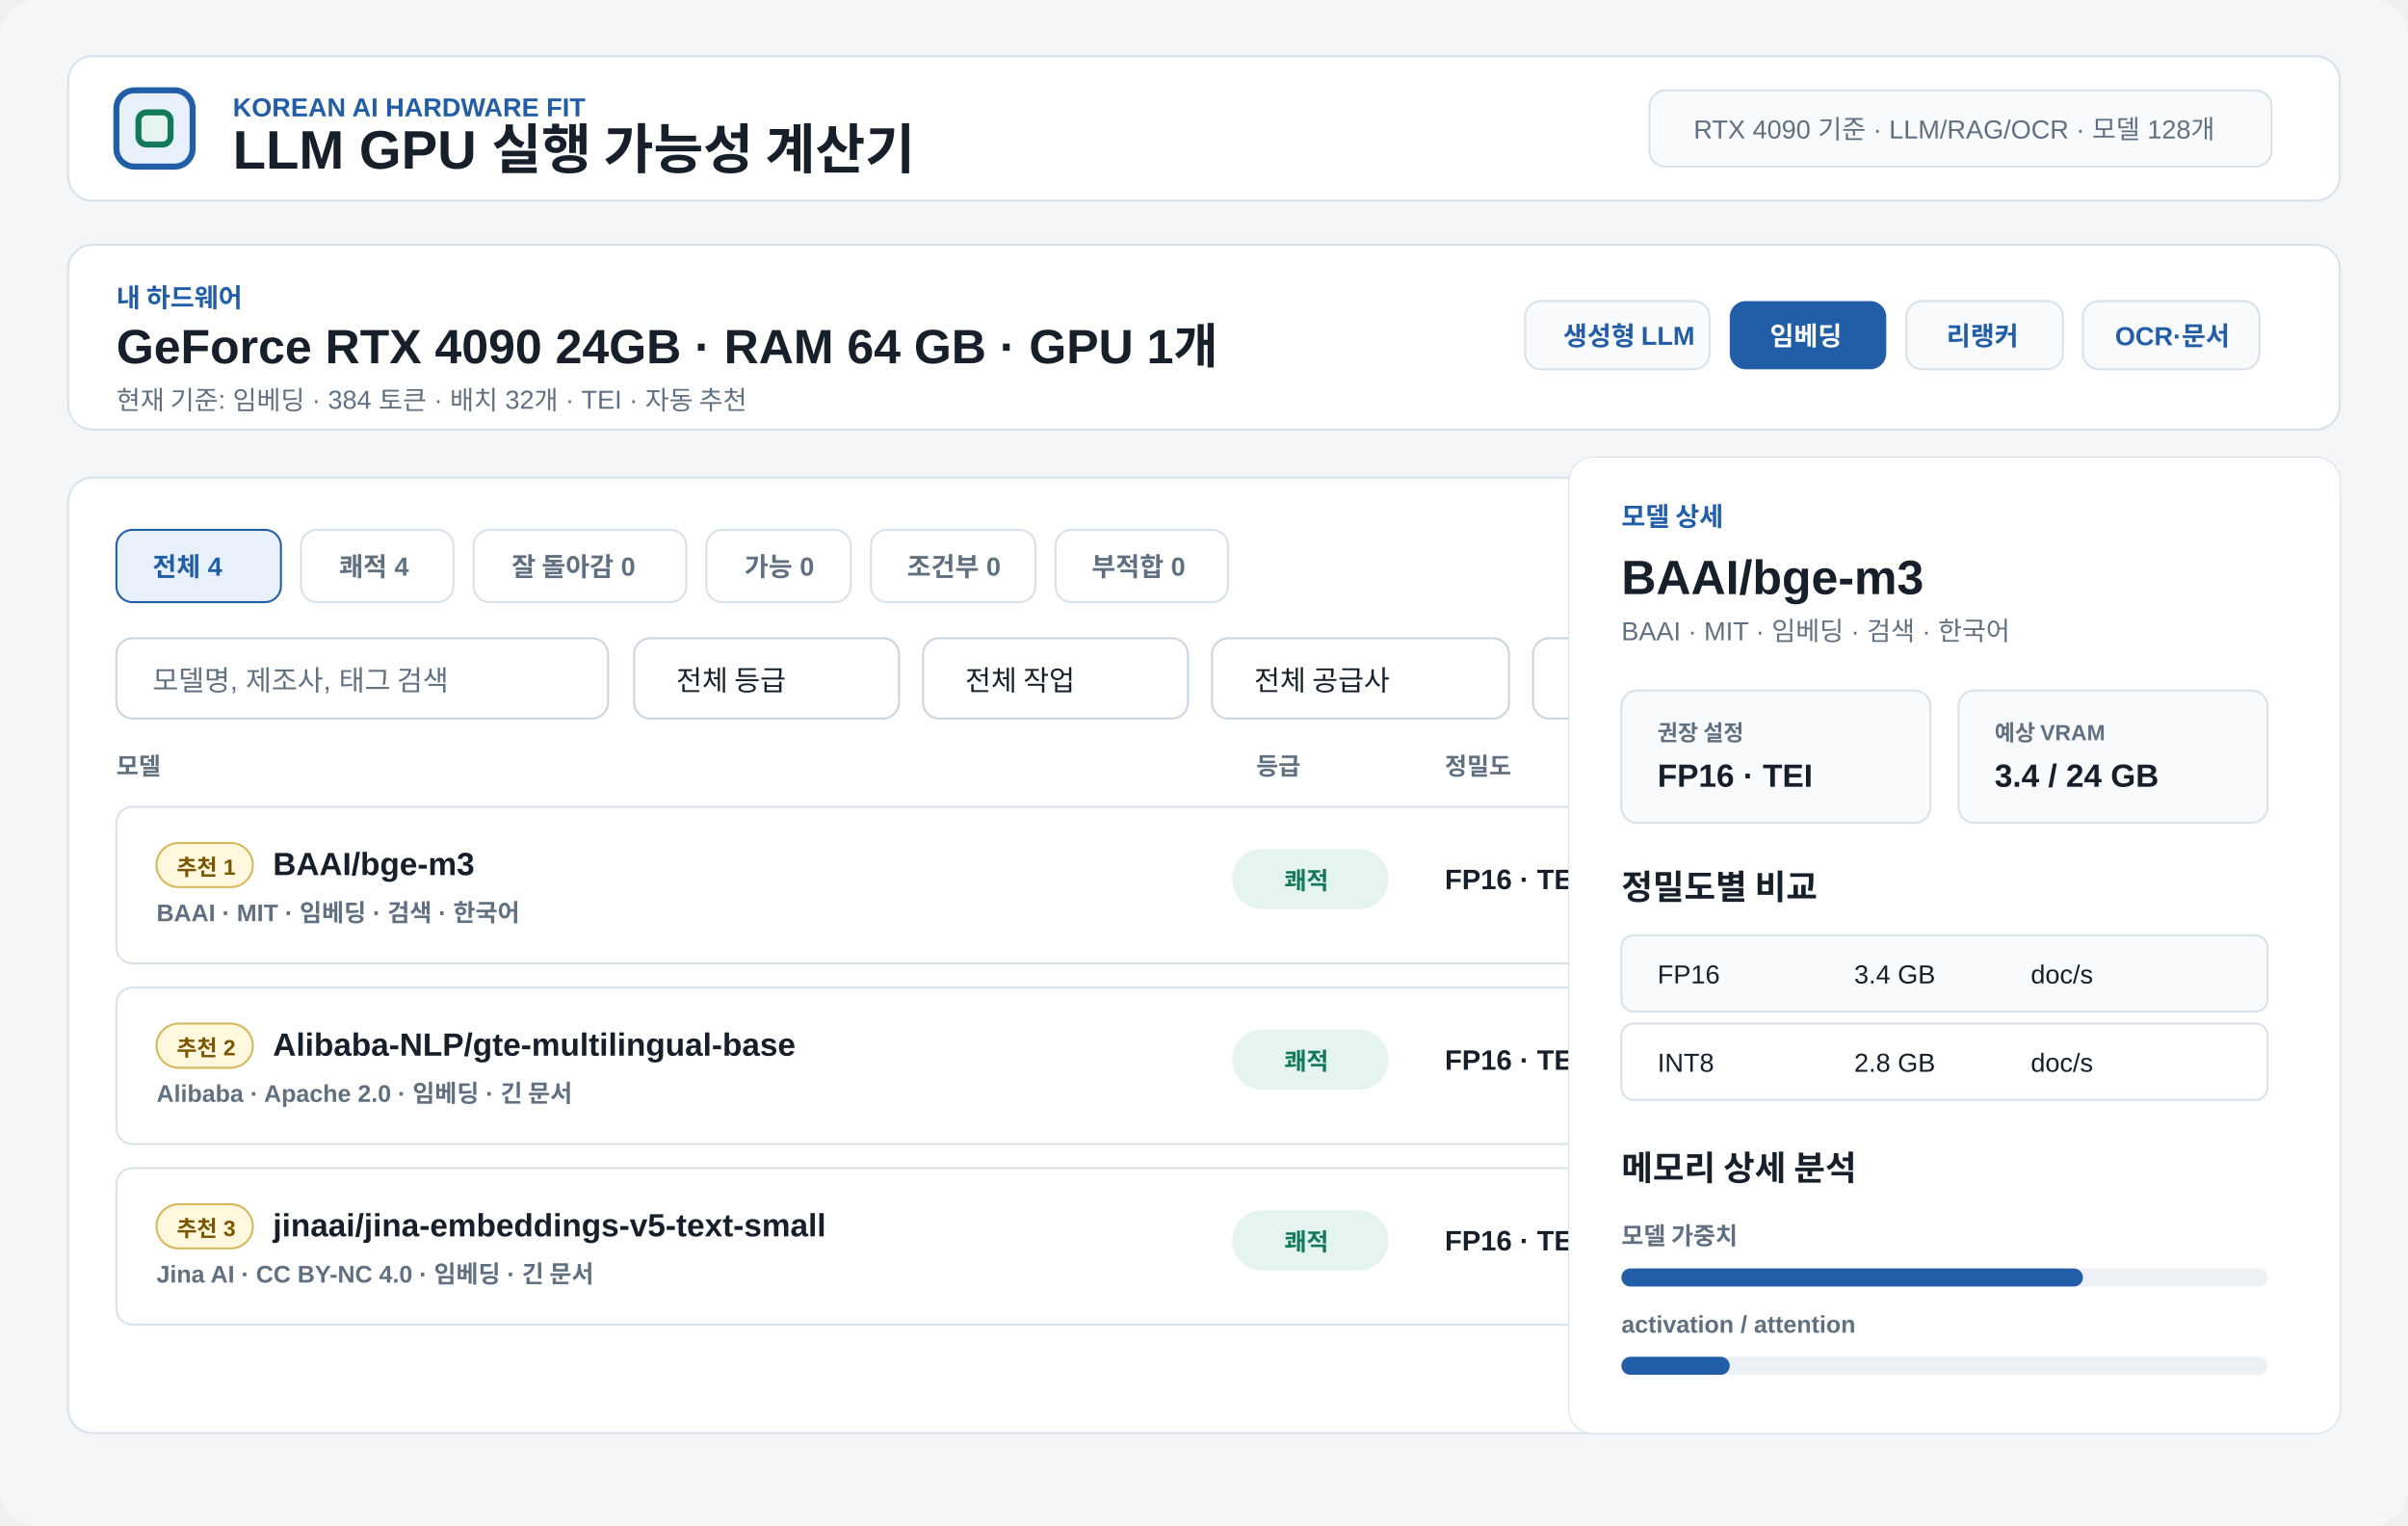
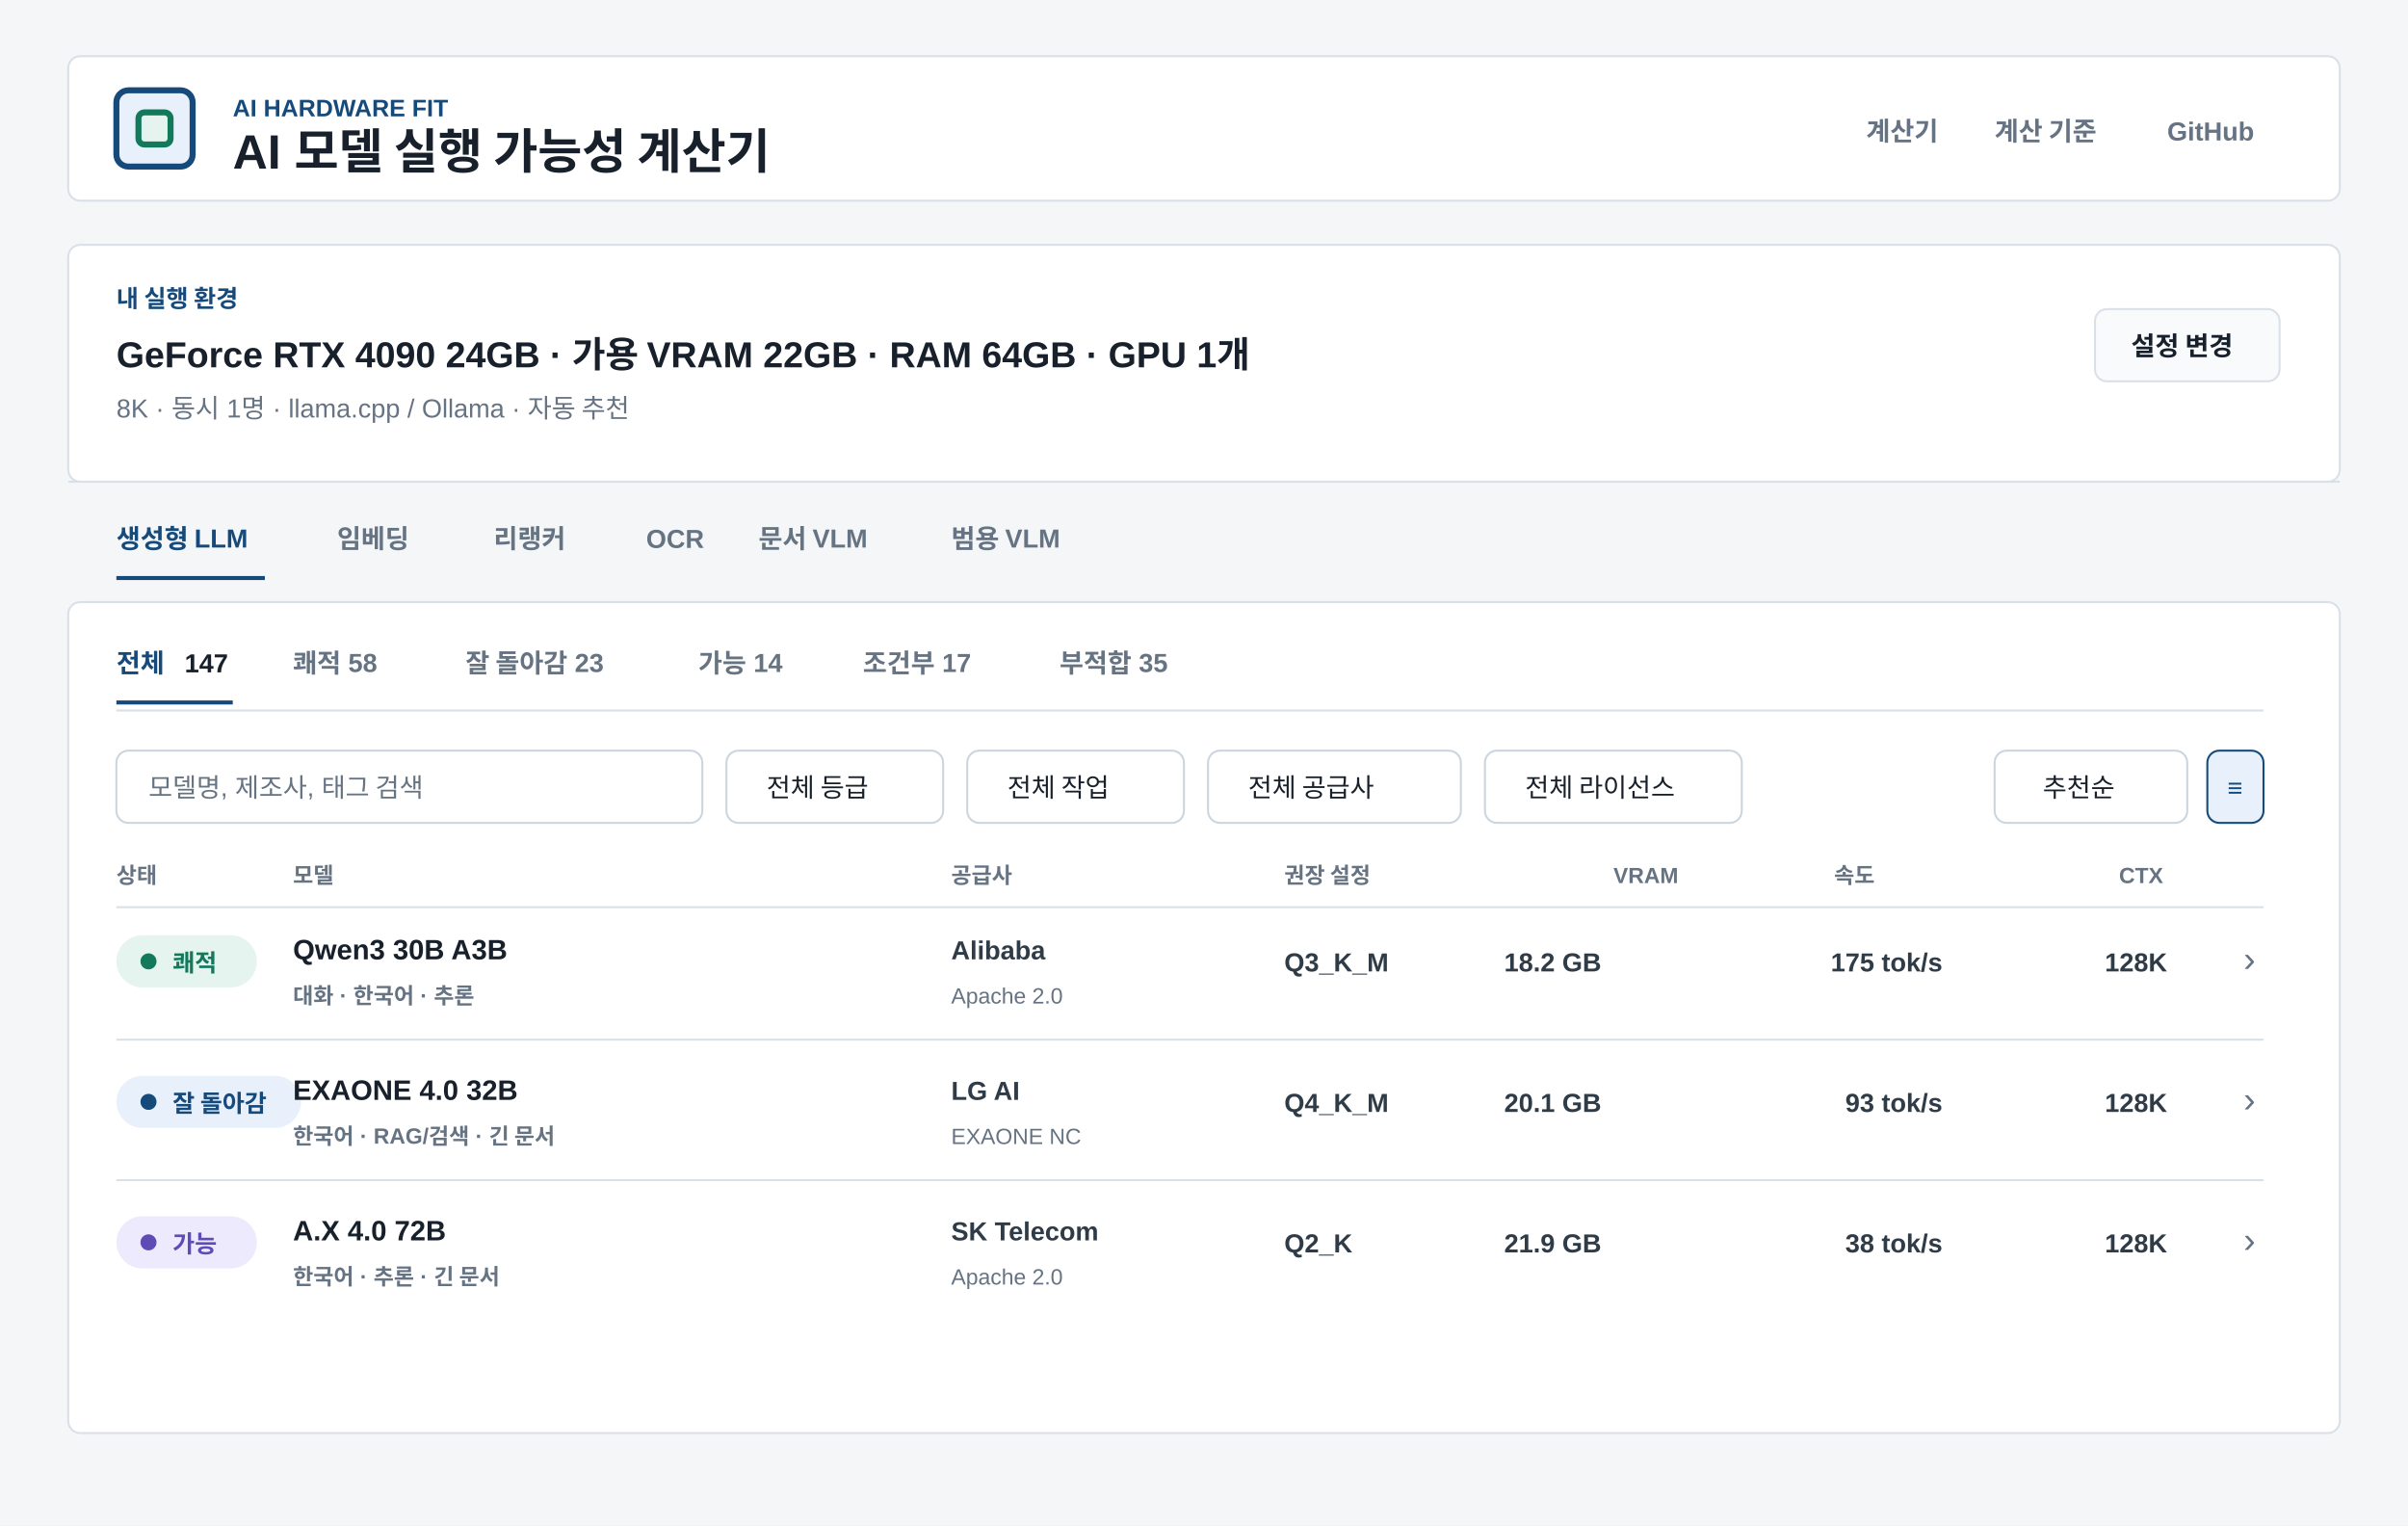
- <svg xmlns="http://www.w3.org/2000/svg" width="1200" height="760" viewBox="0 0 1200 760" fill="none" role="img" aria-label="LLM GPU Checker workload tabs and model detail preview">
-   <rect width="1200" height="760" rx="18" fill="#F4F6F8" />
-   <rect x="34" y="28" width="1132" height="72" rx="12" fill="#FFFFFF" stroke="#D9E1EA" />
-   <rect x="58" y="45" width="38" height="38" rx="9" fill="#E8F1FB" stroke="#225EA8" stroke-width="3" />
-   <rect x="69" y="56" width="16" height="16" rx="4" fill="#E5F4EE" stroke="#13795B" stroke-width="3" />
-   <text x="116" y="58" font-family="Arial, sans-serif" font-size="13" font-weight="700" fill="#225EA8">KOREAN AI HARDWARE FIT</text>
-   <text x="116" y="84" font-family="Arial, sans-serif" font-size="27" font-weight="800" fill="#17202A">LLM GPU 실행 가능성 계산기</text>
-   <rect x="822" y="45" width="310" height="38" rx="8" fill="#F8FAFC" stroke="#D9E1EA" />
-   <text x="844" y="69" font-family="Arial, sans-serif" font-size="13" fill="#617080">RTX 4090 기준 · LLM/RAG/OCR · 모델 128개</text>
-   <rect x="34" y="122" width="1132" height="92" rx="12" fill="#FFFFFF" stroke="#D9E1EA" />
-   <text x="58" y="153" font-family="Arial, sans-serif" font-size="13" font-weight="800" fill="#225EA8">내 하드웨어</text>
-   <text x="58" y="181" font-family="Arial, sans-serif" font-size="24" font-weight="800" fill="#17202A">GeForce RTX 4090 24GB · RAM 64 GB · GPU 1개</text>
-   <text x="58" y="204" font-family="Arial, sans-serif" font-size="13" fill="#617080">현재 기준: 임베딩 · 384 토큰 · 배치 32개 · TEI · 자동 추천</text>
-   <rect x="760" y="150" width="92" height="34" rx="8" fill="#F8FAFC" stroke="#D9E1EA" />
-   <text x="779" y="172" font-family="Arial, sans-serif" font-size="13" font-weight="800" fill="#225EA8">생성형 LLM</text>
-   <rect x="862" y="150" width="78" height="34" rx="8" fill="#225EA8" />
-   <text x="882" y="172" font-family="Arial, sans-serif" font-size="13" font-weight="800" fill="#FFFFFF">임베딩</text>
-   <rect x="950" y="150" width="78" height="34" rx="8" fill="#F8FAFC" stroke="#D9E1EA" />
-   <text x="970" y="172" font-family="Arial, sans-serif" font-size="13" font-weight="800" fill="#225EA8">리랭커</text>
-   <rect x="1038" y="150" width="88" height="34" rx="8" fill="#F8FAFC" stroke="#D9E1EA" />
-   <text x="1054" y="172" font-family="Arial, sans-serif" font-size="13" font-weight="800" fill="#225EA8">OCR·문서</text>
-   <rect x="34" y="238" width="1132" height="476" rx="12" fill="#FFFFFF" stroke="#D9E1EA" />
-   <g font-family="Arial, sans-serif" font-size="13" font-weight="800">
-     <rect x="58" y="264" width="82" height="36" rx="8" fill="#E8F1FB" stroke="#225EA8" />
-     <text x="76" y="287" fill="#225EA8">전체 4</text>
-     <rect x="150" y="264" width="76" height="36" rx="8" fill="#FFFFFF" stroke="#D9E1EA" />
-     <text x="169" y="287" fill="#617080">쾌적 4</text>
-     <rect x="236" y="264" width="106" height="36" rx="8" fill="#FFFFFF" stroke="#D9E1EA" />
-     <text x="255" y="287" fill="#617080">잘 돌아감 0</text>
-     <rect x="352" y="264" width="72" height="36" rx="8" fill="#FFFFFF" stroke="#D9E1EA" />
-     <text x="371" y="287" fill="#617080">가능 0</text>
-     <rect x="434" y="264" width="82" height="36" rx="8" fill="#FFFFFF" stroke="#D9E1EA" />
-     <text x="452" y="287" fill="#617080">조건부 0</text>
-     <rect x="526" y="264" width="86" height="36" rx="8" fill="#FFFFFF" stroke="#D9E1EA" />
-     <text x="544" y="287" fill="#617080">부적합 0</text>
+ <svg xmlns="http://www.w3.org/2000/svg" width="1200" height="760" viewBox="0 0 1200 760" fill="none" role="img" aria-label="AI Hardware Fit professional table UI preview">
+   <rect width="1200" height="760" fill="#F4F6F8" />
+   <rect x="34" y="28" width="1132" height="72" rx="6" fill="#FFFFFF" stroke="#D9E0E7" />
+   <rect x="58" y="45" width="38" height="38" rx="6" fill="#E8F1FB" stroke="#164A7B" stroke-width="3" />
+   <rect x="69" y="56" width="16" height="16" rx="3" fill="#E5F4EE" stroke="#13795B" stroke-width="3" />
+   <text x="116" y="58" font-family="Arial, sans-serif" font-size="12" font-weight="700" fill="#164A7B">AI HARDWARE FIT</text>
+   <text x="116" y="84" font-family="Arial, sans-serif" font-size="24" font-weight="700" fill="#18212B">AI 모델 실행 가능성 계산기</text>
+   <text x="930" y="70" font-family="Arial, sans-serif" font-size="13" font-weight="700" fill="#667382">계산기</text>
+   <text x="994" y="70" font-family="Arial, sans-serif" font-size="13" font-weight="700" fill="#667382">계산 기준</text>
+   <text x="1080" y="70" font-family="Arial, sans-serif" font-size="13" font-weight="700" fill="#667382">GitHub</text>
+   <rect x="34" y="122" width="1132" height="118" rx="6" fill="#FFFFFF" stroke="#D9E0E7" />
+   <text x="58" y="153" font-family="Arial, sans-serif" font-size="12" font-weight="700" fill="#164A7B">내 실행 환경</text>
+   <text x="58" y="183" font-family="Arial, sans-serif" font-size="18" font-weight="700" fill="#18212B">GeForce RTX 4090 24GB · 가용 VRAM 22GB · RAM 64GB · GPU 1개</text>
+   <text x="58" y="208" font-family="Arial, sans-serif" font-size="13" fill="#667382">8K · 동시 1명 · llama.cpp / Ollama · 자동 추천</text>
+   <rect x="1044" y="154" width="92" height="36" rx="6" fill="#F8FAFC" stroke="#D9E0E7" />
+   <text x="1062" y="177" font-family="Arial, sans-serif" font-size="13" font-weight="700" fill="#18212B">설정 변경</text>
+   <line x1="34" y1="240" x2="1166" y2="240" stroke="#D9E0E7" />
+   <g font-family="Arial, sans-serif" font-size="13" font-weight="700">
+     <text x="58" y="273" fill="#164A7B">생성형 LLM</text>
+     <line x1="58" y1="288" x2="132" y2="288" stroke="#164A7B" stroke-width="2" />
+     <text x="168" y="273" fill="#667382">임베딩</text>
+     <text x="246" y="273" fill="#667382">리랭커</text>
+     <text x="322" y="273" fill="#667382">OCR</text>
+     <text x="378" y="273" fill="#667382">문서 VLM</text>
+     <text x="474" y="273" fill="#667382">범용 VLM</text>
  </g>
-   <rect x="58" y="318" width="245" height="40" rx="8" fill="#FFFFFF" stroke="#CBD5DF" />
-   <text x="76" y="344" font-family="Arial, sans-serif" font-size="14" fill="#617080">모델명, 제조사, 태그 검색</text>
-   <rect x="316" y="318" width="132" height="40" rx="8" fill="#FFFFFF" stroke="#CBD5DF" />
-   <text x="337" y="344" font-family="Arial, sans-serif" font-size="14" fill="#17202A">전체 등급</text>
-   <rect x="460" y="318" width="132" height="40" rx="8" fill="#FFFFFF" stroke="#CBD5DF" />
-   <text x="481" y="344" font-family="Arial, sans-serif" font-size="14" fill="#17202A">전체 작업</text>
-   <rect x="604" y="318" width="148" height="40" rx="8" fill="#FFFFFF" stroke="#CBD5DF" />
-   <text x="625" y="344" font-family="Arial, sans-serif" font-size="14" fill="#17202A">전체 공급사</text>
-   <rect x="764" y="318" width="150" height="40" rx="8" fill="#FFFFFF" stroke="#CBD5DF" />
-   <text x="785" y="344" font-family="Arial, sans-serif" font-size="14" fill="#17202A">추천순</text>
-   <rect x="928" y="318" width="54" height="40" rx="8" fill="#225EA8" />
-   <text x="943" y="344" font-family="Arial, sans-serif" font-size="14" font-weight="800" fill="#FFFFFF">목록</text>
-   <rect x="992" y="318" width="54" height="40" rx="8" fill="#F8FAFC" stroke="#D9E1EA" />
-   <text x="1007" y="344" font-family="Arial, sans-serif" font-size="14" font-weight="800" fill="#225EA8">카드</text>
-   <text x="58" y="386" font-family="Arial, sans-serif" font-size="12" font-weight="800" fill="#617080">모델</text>
-   <text x="626" y="386" font-family="Arial, sans-serif" font-size="12" font-weight="800" fill="#617080">등급</text>
-   <text x="720" y="386" font-family="Arial, sans-serif" font-size="12" font-weight="800" fill="#617080">정밀도</text>
+   <rect x="34" y="300" width="1132" height="414" rx="6" fill="#FFFFFF" stroke="#D9E0E7" />
+   <g font-family="Arial, sans-serif" font-size="13" font-weight="700">
+     <text x="58" y="335" fill="#164A7B">전체</text>
+     <text x="92" y="335" fill="#18212B">147</text>
+     <line x1="58" y1="350" x2="116" y2="350" stroke="#164A7B" stroke-width="2" />
+     <text x="146" y="335" fill="#667382">쾌적 58</text>
+     <text x="232" y="335" fill="#667382">잘 돌아감 23</text>
+     <text x="348" y="335" fill="#667382">가능 14</text>
+     <text x="430" y="335" fill="#667382">조건부 17</text>
+     <text x="528" y="335" fill="#667382">부적합 35</text>
+   </g>
+   <line x1="58" y1="354" x2="1128" y2="354" stroke="#D9E0E7" />
+   <rect x="58" y="374" width="292" height="36" rx="6" fill="#FFFFFF" stroke="#CBD5DF" />
+   <text x="74" y="397" font-family="Arial, sans-serif" font-size="13" fill="#667382">모델명, 제조사, 태그 검색</text>
+   <rect x="362" y="374" width="108" height="36" rx="6" fill="#FFFFFF" stroke="#CBD5DF" />
+   <text x="382" y="397" font-family="Arial, sans-serif" font-size="13" fill="#18212B">전체 등급</text>
+   <rect x="482" y="374" width="108" height="36" rx="6" fill="#FFFFFF" stroke="#CBD5DF" />
+   <text x="502" y="397" font-family="Arial, sans-serif" font-size="13" fill="#18212B">전체 작업</text>
+   <rect x="602" y="374" width="126" height="36" rx="6" fill="#FFFFFF" stroke="#CBD5DF" />
+   <text x="622" y="397" font-family="Arial, sans-serif" font-size="13" fill="#18212B">전체 공급사</text>
+   <rect x="740" y="374" width="128" height="36" rx="6" fill="#FFFFFF" stroke="#CBD5DF" />
+   <text x="760" y="397" font-family="Arial, sans-serif" font-size="13" fill="#18212B">전체 라이선스</text>
+   <rect x="994" y="374" width="96" height="36" rx="6" fill="#FFFFFF" stroke="#CBD5DF" />
+   <text x="1018" y="397" font-family="Arial, sans-serif" font-size="13" fill="#18212B">추천순</text>
+   <rect x="1100" y="374" width="28" height="36" rx="6" fill="#E8F1FB" stroke="#164A7B" />
+   <text x="1110" y="397" font-family="Arial, sans-serif" font-size="13" font-weight="700" fill="#164A7B">≡</text>
+   <text x="58" y="440" font-family="Arial, sans-serif" font-size="11" font-weight="700" fill="#667382">상태</text>
+   <text x="146" y="440" font-family="Arial, sans-serif" font-size="11" font-weight="700" fill="#667382">모델</text>
+   <text x="474" y="440" font-family="Arial, sans-serif" font-size="11" font-weight="700" fill="#667382">공급사</text>
+   <text x="640" y="440" font-family="Arial, sans-serif" font-size="11" font-weight="700" fill="#667382">권장 설정</text>
+   <text x="804" y="440" font-family="Arial, sans-serif" font-size="11" font-weight="700" fill="#667382">VRAM</text>
+   <text x="914" y="440" font-family="Arial, sans-serif" font-size="11" font-weight="700" fill="#667382">속도</text>
+   <text x="1056" y="440" font-family="Arial, sans-serif" font-size="11" font-weight="700" fill="#667382">CTX</text>
+   <line x1="58" y1="452" x2="1128" y2="452" stroke="#D9E0E7" />
  <g font-family="Arial, sans-serif">
-     <rect x="58" y="402" width="1048" height="78" rx="8" fill="#FFFFFF" stroke="#D9E1EA" />
-     <rect x="78" y="420" width="48" height="22" rx="11" fill="#FFF8DF" stroke="#D6B85B" />
-     <text x="88" y="436" font-size="11" font-weight="800" fill="#7A5600">추천 1</text>
-     <text x="136" y="436" font-size="16" font-weight="800" fill="#17202A">BAAI/bge-m3</text>
-     <text x="78" y="459" font-size="12" font-weight="700" fill="#617080">BAAI · MIT · 임베딩 · 검색 · 한국어</text>
-     <rect x="614" y="423" width="78" height="30" rx="15" fill="#E5F4EE" />
-     <text x="640" y="443" font-size="12" font-weight="800" fill="#13795B">쾌적</text>
-     <text x="720" y="443" font-size="14" font-weight="800" fill="#17202A">FP16 · TEI</text>
-     <rect x="58" y="492" width="1048" height="78" rx="8" fill="#FFFFFF" stroke="#D9E1EA" />
-     <rect x="78" y="510" width="48" height="22" rx="11" fill="#FFF8DF" stroke="#D6B85B" />
-     <text x="88" y="526" font-size="11" font-weight="800" fill="#7A5600">추천 2</text>
-     <text x="136" y="526" font-size="16" font-weight="800" fill="#17202A">Alibaba-NLP/gte-multilingual-base</text>
-     <text x="78" y="549" font-size="12" font-weight="700" fill="#617080">Alibaba · Apache 2.0 · 임베딩 · 긴 문서</text>
-     <rect x="614" y="513" width="78" height="30" rx="15" fill="#E5F4EE" />
-     <text x="640" y="533" font-size="12" font-weight="800" fill="#13795B">쾌적</text>
-     <text x="720" y="533" font-size="14" font-weight="800" fill="#17202A">FP16 · TEI</text>
-     <rect x="58" y="582" width="1048" height="78" rx="8" fill="#FFFFFF" stroke="#D9E1EA" />
-     <rect x="78" y="600" width="48" height="22" rx="11" fill="#FFF8DF" stroke="#D6B85B" />
-     <text x="88" y="616" font-size="11" font-weight="800" fill="#7A5600">추천 3</text>
-     <text x="136" y="616" font-size="16" font-weight="800" fill="#17202A">jinaai/jina-embeddings-v5-text-small</text>
-     <text x="78" y="639" font-size="12" font-weight="700" fill="#617080">Jina AI · CC BY-NC 4.0 · 임베딩 · 긴 문서</text>
-     <rect x="614" y="603" width="78" height="30" rx="15" fill="#E5F4EE" />
-     <text x="640" y="623" font-size="12" font-weight="800" fill="#13795B">쾌적</text>
-     <text x="720" y="623" font-size="14" font-weight="800" fill="#17202A">FP16 · TEI</text>
+     <rect x="58" y="466" width="70" height="26" rx="13" fill="#E5F4EE" />
+     <circle cx="74" cy="479" r="4" fill="#13795B" />
+     <text x="86" y="484" font-size="12" font-weight="700" fill="#13795B">쾌적</text>
+     <text x="146" y="478" font-size="14" font-weight="700" fill="#18212B">Qwen3 30B A3B</text>
+     <text x="146" y="500" font-size="11" font-weight="700" fill="#667382">대화 · 한국어 · 추론</text>
+     <text x="474" y="478" font-size="13" font-weight="700" fill="#2F3C48">Alibaba</text>
+     <text x="474" y="500" font-size="11" fill="#667382">Apache 2.0</text>
+     <text x="640" y="484" font-size="13" font-weight="700" fill="#2F3C48">Q3_K_M</text>
+     <text x="798" y="484" font-size="13" font-weight="700" fill="#2F3C48" text-anchor="end">18.2 GB</text>
+     <text x="968" y="484" font-size="13" font-weight="700" fill="#2F3C48" text-anchor="end">175 tok/s</text>
+     <text x="1080" y="484" font-size="13" font-weight="700" fill="#2F3C48" text-anchor="end">128K</text>
+     <text x="1118" y="484" font-size="18" fill="#667382">›</text>
+     <line x1="58" y1="518" x2="1128" y2="518" stroke="#D9E0E7" />
+     <rect x="58" y="536" width="92" height="26" rx="13" fill="#E8F1FB" />
+     <circle cx="74" cy="549" r="4" fill="#164A7B" />
+     <text x="86" y="554" font-size="12" font-weight="700" fill="#164A7B">잘 돌아감</text>
+     <text x="146" y="548" font-size="14" font-weight="700" fill="#18212B">EXAONE 4.0 32B</text>
+     <text x="146" y="570" font-size="11" font-weight="700" fill="#667382">한국어 · RAG/검색 · 긴 문서</text>
+     <text x="474" y="548" font-size="13" font-weight="700" fill="#2F3C48">LG AI</text>
+     <text x="474" y="570" font-size="11" fill="#667382">EXAONE NC</text>
+     <text x="640" y="554" font-size="13" font-weight="700" fill="#2F3C48">Q4_K_M</text>
+     <text x="798" y="554" font-size="13" font-weight="700" fill="#2F3C48" text-anchor="end">20.1 GB</text>
+     <text x="968" y="554" font-size="13" font-weight="700" fill="#2F3C48" text-anchor="end">93 tok/s</text>
+     <text x="1080" y="554" font-size="13" font-weight="700" fill="#2F3C48" text-anchor="end">128K</text>
+     <text x="1118" y="554" font-size="18" fill="#667382">›</text>
+     <line x1="58" y1="588" x2="1128" y2="588" stroke="#D9E0E7" />
+     <rect x="58" y="606" width="70" height="26" rx="13" fill="#EEEAFD" />
+     <circle cx="74" cy="619" r="4" fill="#5F4BB6" />
+     <text x="86" y="624" font-size="12" font-weight="700" fill="#5F4BB6">가능</text>
+     <text x="146" y="618" font-size="14" font-weight="700" fill="#18212B">A.X 4.0 72B</text>
+     <text x="146" y="640" font-size="11" font-weight="700" fill="#667382">한국어 · 추론 · 긴 문서</text>
+     <text x="474" y="618" font-size="13" font-weight="700" fill="#2F3C48">SK Telecom</text>
+     <text x="474" y="640" font-size="11" fill="#667382">Apache 2.0</text>
+     <text x="640" y="624" font-size="13" font-weight="700" fill="#2F3C48">Q2_K</text>
+     <text x="798" y="624" font-size="13" font-weight="700" fill="#2F3C48" text-anchor="end">21.9 GB</text>
+     <text x="968" y="624" font-size="13" font-weight="700" fill="#2F3C48" text-anchor="end">38 tok/s</text>
+     <text x="1080" y="624" font-size="13" font-weight="700" fill="#2F3C48" text-anchor="end">128K</text>
+     <text x="1118" y="624" font-size="18" fill="#667382">›</text>
  </g>
-   <rect x="782" y="228" width="384" height="486" rx="12" fill="#FFFFFF" stroke="#D9E1EA" />
-   <rect x="782" y="228" width="384" height="486" rx="12" fill="url(#drawerFade)" />
-   <text x="808" y="262" font-family="Arial, sans-serif" font-size="13" font-weight="800" fill="#225EA8">모델 상세</text>
-   <text x="808" y="296" font-family="Arial, sans-serif" font-size="24" font-weight="800" fill="#17202A">BAAI/bge-m3</text>
-   <text x="808" y="319" font-family="Arial, sans-serif" font-size="13" fill="#617080">BAAI · MIT · 임베딩 · 검색 · 한국어</text>
-   <rect x="808" y="344" width="154" height="66" rx="8" fill="#F8FAFC" stroke="#D9E1EA" />
-   <text x="826" y="369" font-family="Arial, sans-serif" font-size="11" font-weight="800" fill="#617080">권장 설정</text>
-   <text x="826" y="392" font-family="Arial, sans-serif" font-size="16" font-weight="800" fill="#17202A">FP16 · TEI</text>
-   <rect x="976" y="344" width="154" height="66" rx="8" fill="#F8FAFC" stroke="#D9E1EA" />
-   <text x="994" y="369" font-family="Arial, sans-serif" font-size="11" font-weight="800" fill="#617080">예상 VRAM</text>
-   <text x="994" y="392" font-family="Arial, sans-serif" font-size="16" font-weight="800" fill="#17202A">3.4 / 24 GB</text>
-   <text x="808" y="448" font-family="Arial, sans-serif" font-size="17" font-weight="800" fill="#17202A">정밀도별 비교</text>
-   <rect x="808" y="466" width="322" height="38" rx="6" fill="#F8FAFC" stroke="#D9E1EA" />
-   <text x="826" y="490" font-family="Arial, sans-serif" font-size="13" fill="#17202A">FP16</text>
-   <text x="924" y="490" font-family="Arial, sans-serif" font-size="13" fill="#17202A">3.4 GB</text>
-   <text x="1012" y="490" font-family="Arial, sans-serif" font-size="13" fill="#17202A">doc/s</text>
-   <rect x="808" y="510" width="322" height="38" rx="6" fill="#FFFFFF" stroke="#D9E1EA" />
-   <text x="826" y="534" font-family="Arial, sans-serif" font-size="13" fill="#17202A">INT8</text>
-   <text x="924" y="534" font-family="Arial, sans-serif" font-size="13" fill="#17202A">2.8 GB</text>
-   <text x="1012" y="534" font-family="Arial, sans-serif" font-size="13" fill="#17202A">doc/s</text>
-   <text x="808" y="588" font-family="Arial, sans-serif" font-size="17" font-weight="800" fill="#17202A">메모리 상세 분석</text>
-   <text x="808" y="620" font-family="Arial, sans-serif" font-size="12" font-weight="800" fill="#617080">모델 가중치</text>
-   <rect x="808" y="632" width="322" height="9" rx="4.5" fill="#EDF1F5" />
-   <rect x="808" y="632" width="230" height="9" rx="4.5" fill="#225EA8" />
-   <text x="808" y="664" font-family="Arial, sans-serif" font-size="12" font-weight="800" fill="#617080">activation / attention</text>
-   <rect x="808" y="676" width="322" height="9" rx="4.5" fill="#EDF1F5" />
-   <rect x="808" y="676" width="54" height="9" rx="4.5" fill="#225EA8" />
-   <defs>
-     <linearGradient id="drawerFade" x1="782" y1="228" x2="782" y2="714" gradientUnits="userSpaceOnUse">
-       <stop stop-color="#FFFFFF" />
-       <stop offset="1" stop-color="#FFFFFF" stop-opacity="0.96" />
-     </linearGradient>
-   </defs>
</svg>
